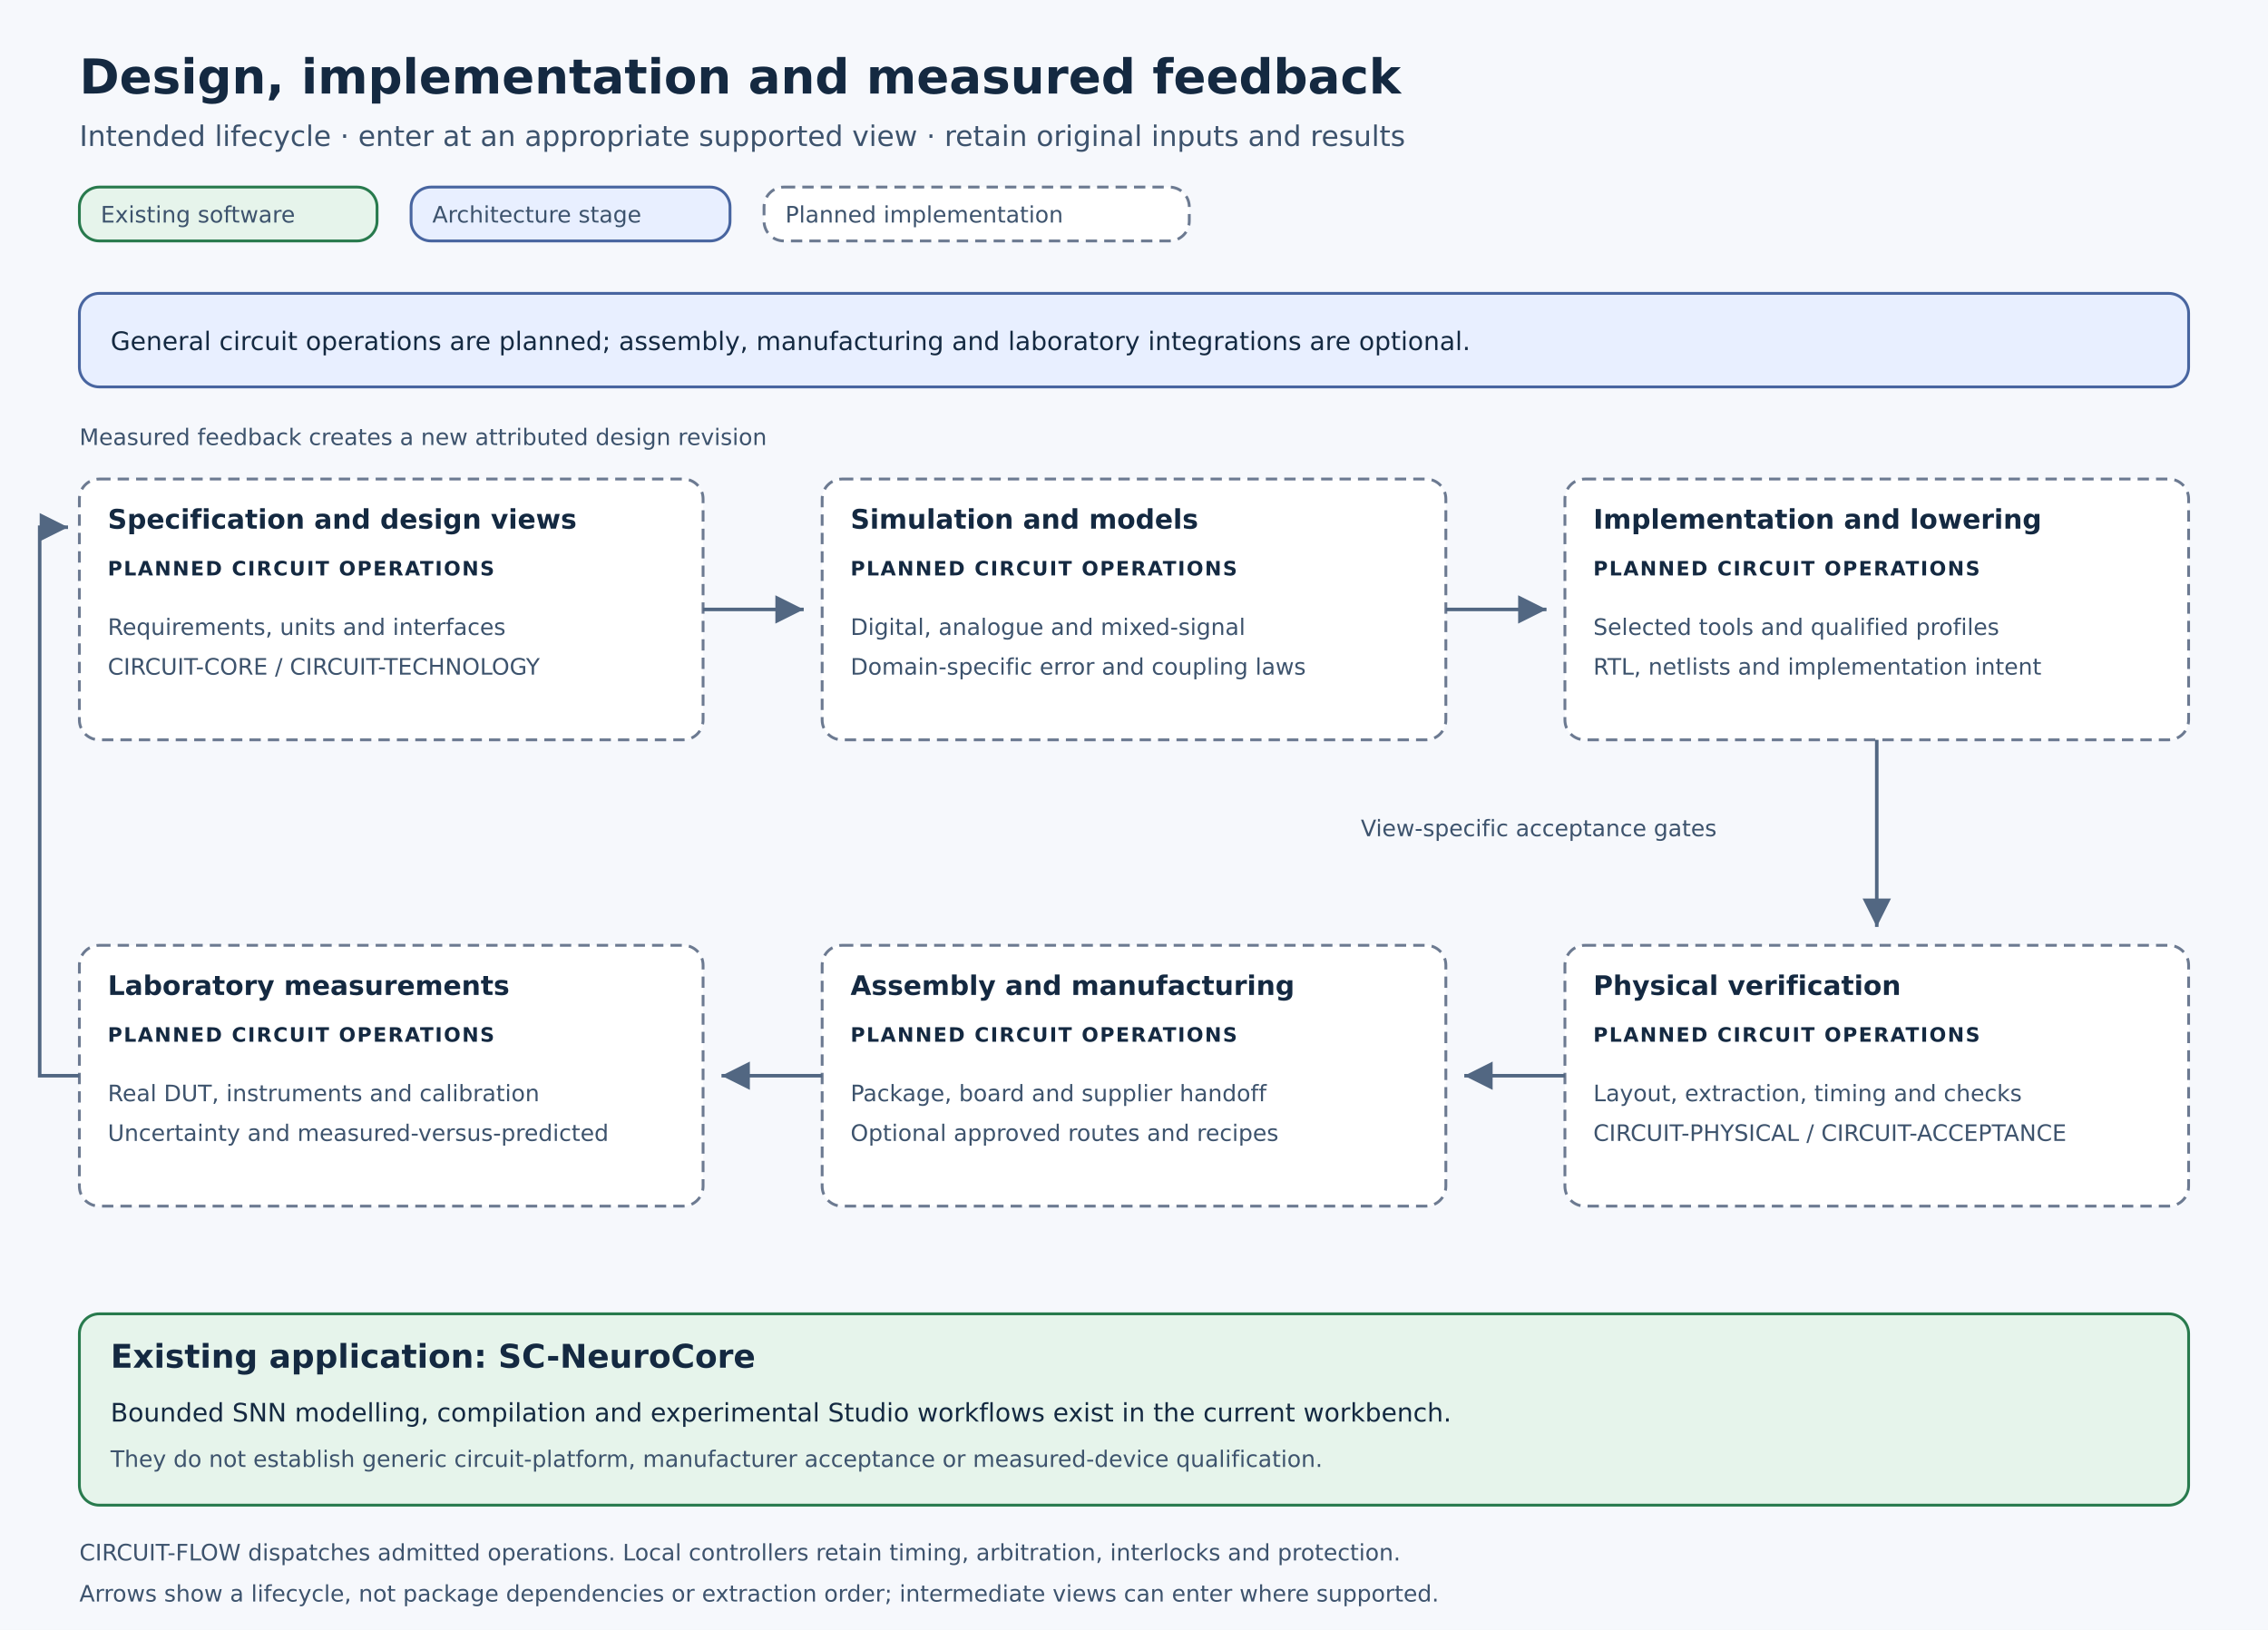
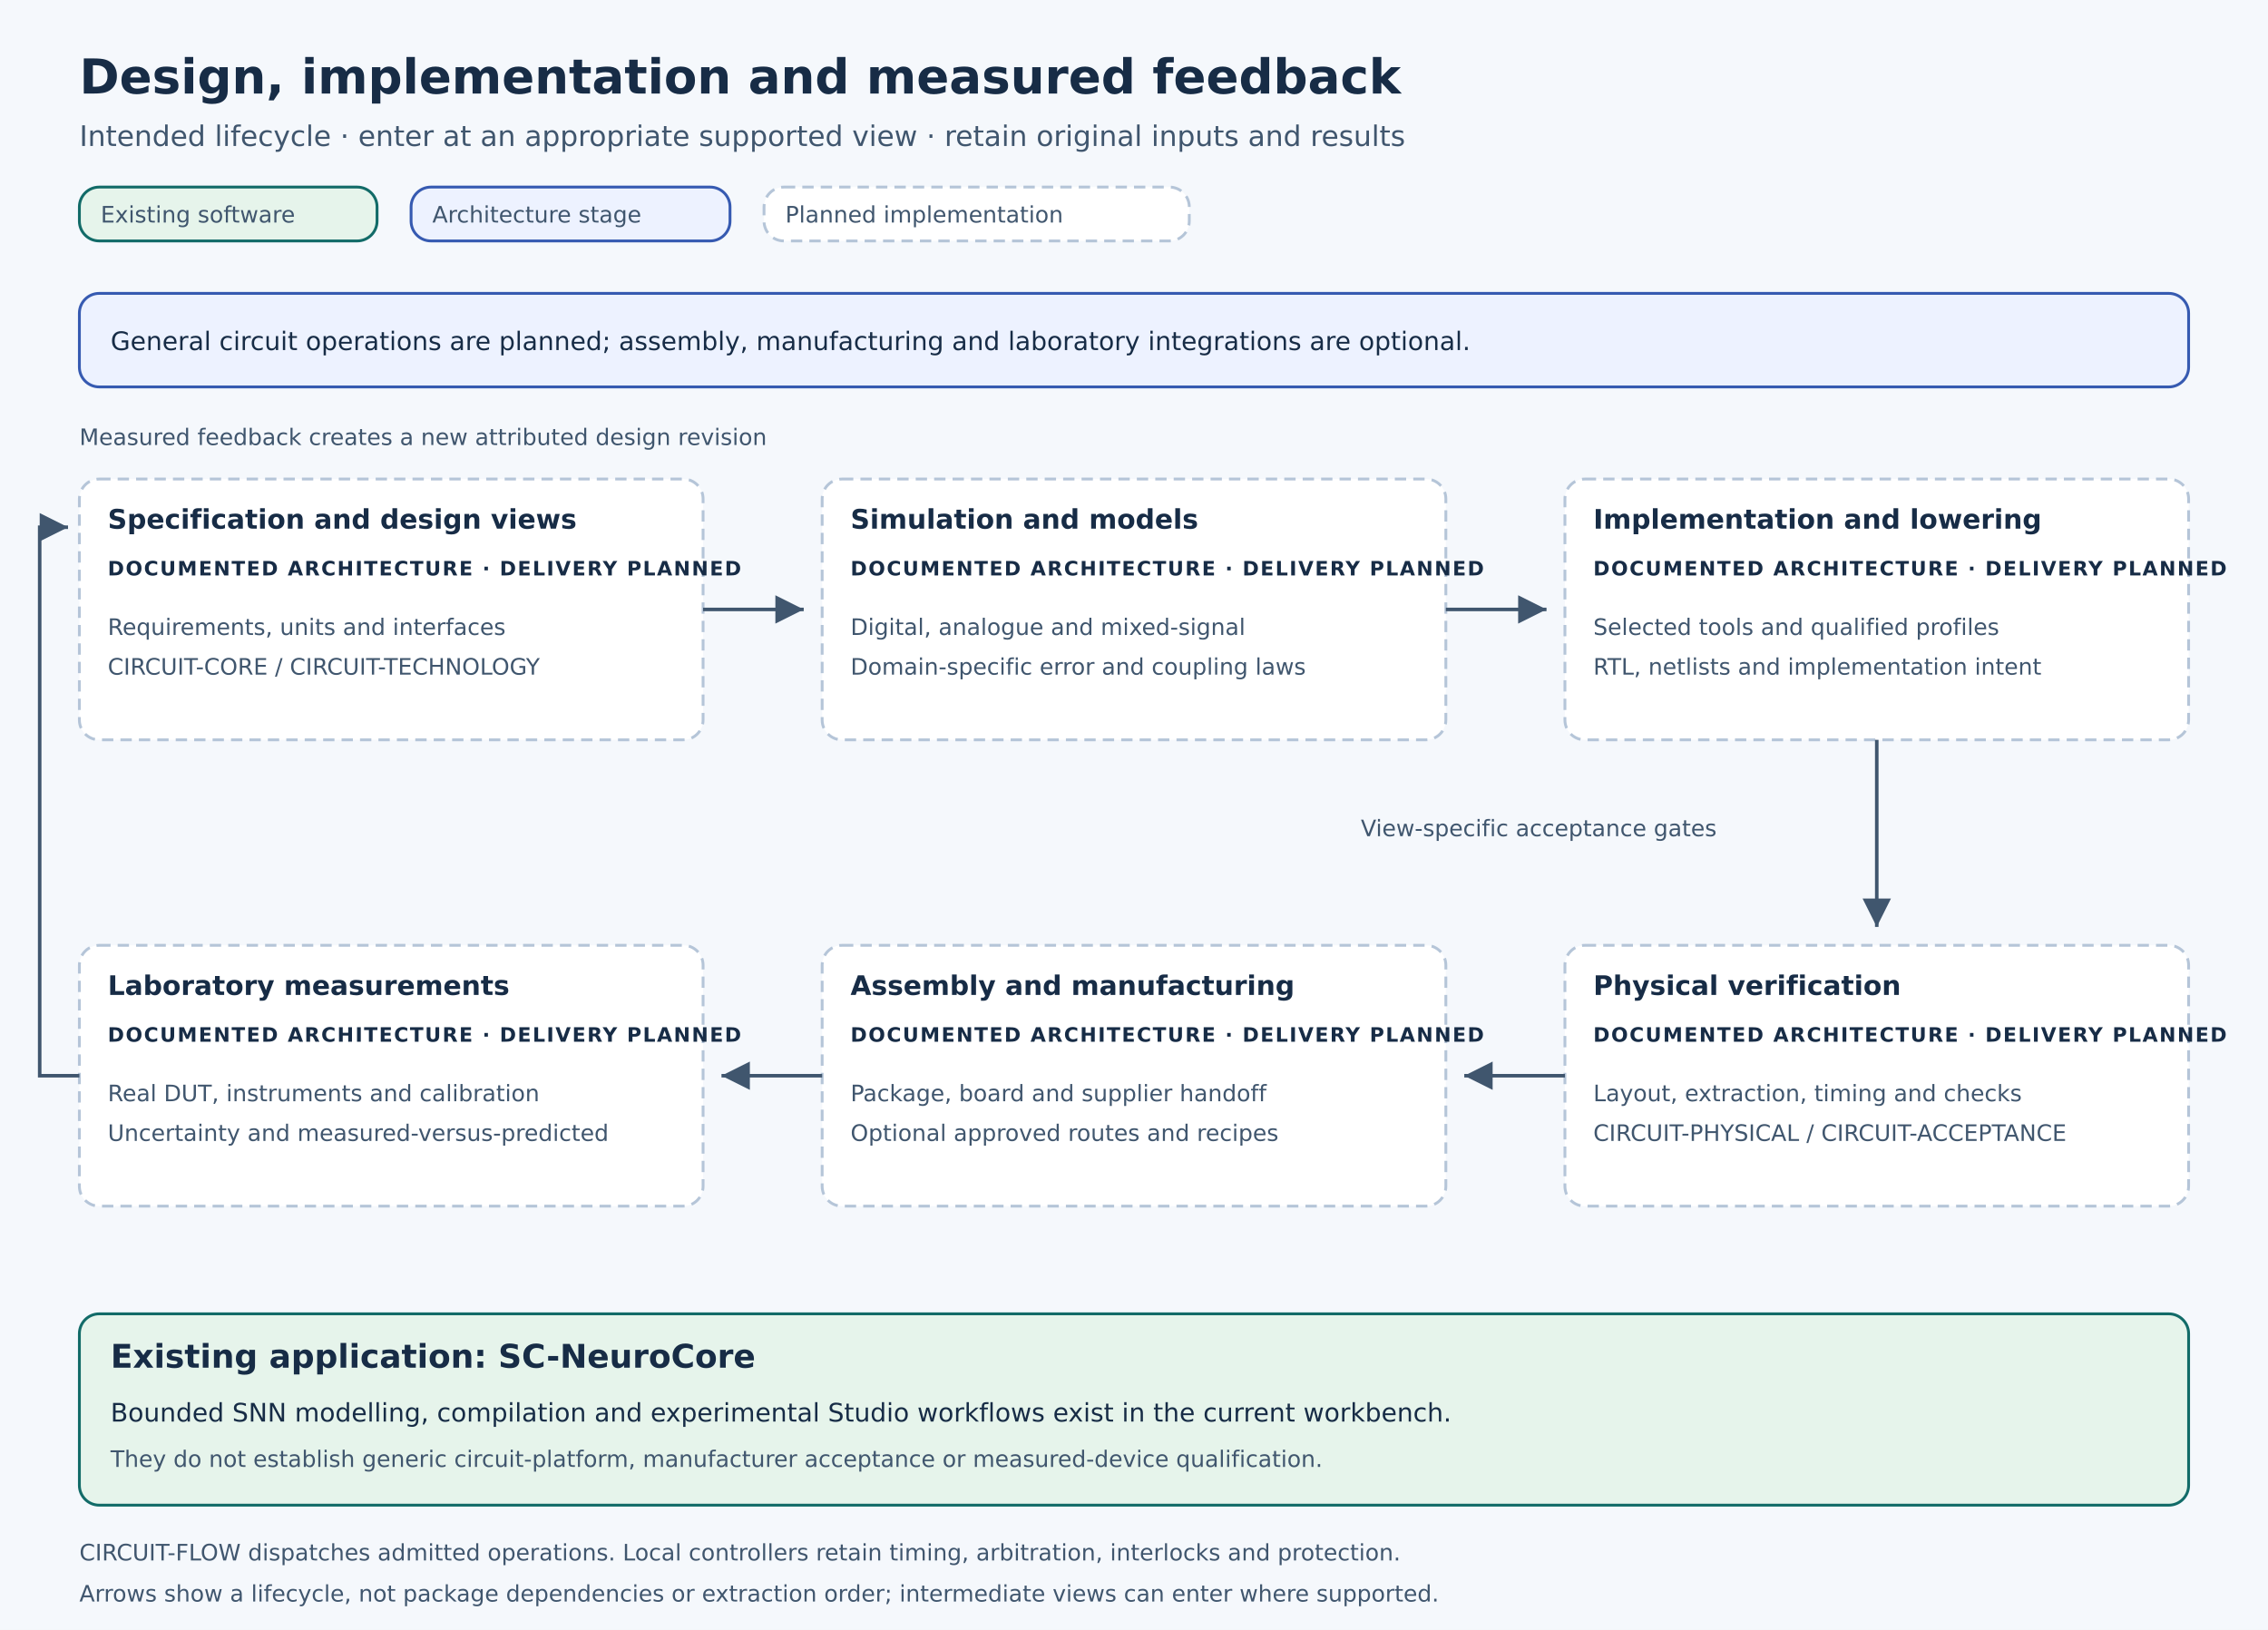
<svg xmlns="http://www.w3.org/2000/svg" width="1600" height="1150" viewBox="0 0 1600 1150" role="img" aria-labelledby="title desc">
  <defs>
    <marker id="arrow" markerWidth="10" markerHeight="10" refX="8" refY="4" orient="auto">
-       <path d="M0 0L8 4L0 8Z" fill="#526782" />
+       <path d="M0 0L8 4L0 8Z" fill="#40566e" />
    </marker>
  </defs>
-   <style>text{font-family:DejaVu Sans,Arial,sans-serif;fill:#142941}.title{font-size:34px;font-weight:700}.sub{font-size:20px;fill:#3d536d}.heading{font-size:23px;font-weight:700}.name{font-size:19px;font-weight:700}.body{font-size:18px}.small{font-size:16px;fill:#3d536d}.tag{font-size:14px;font-weight:700;letter-spacing:1px}.exists{fill:#e6f4eb;stroke:#287a4d;stroke-width:2}.architecture{fill:#e8efff;stroke:#4865a0;stroke-width:2}.planned{fill:#fff;stroke:#6c7a91;stroke-width:2;stroke-dasharray:8 5}.note{fill:#edf1f7;stroke:#9aa8bc;stroke-width:1.5}.link{fill:none;stroke:#526782;stroke-width:2.5}</style>
-   <rect width="1600" height="1150" fill="#f6f8fc" />
+   <style>text{font-family:DejaVu Sans,Arial,sans-serif;fill:#172c46}.title{font-size:34px;font-weight:700}.sub{font-size:20px;fill:#40566e}.heading{font-size:23px;font-weight:700}.name{font-size:19px;font-weight:700}.body{font-size:18px}.small{font-size:16px;fill:#40566e}.tag{font-size:14px;font-weight:700;letter-spacing:1px}.exists{fill:#e6f4eb;stroke:#126b68;stroke-width:2}.architecture{fill:#edf2ff;stroke:#365ab1;stroke-width:2}.planned{fill:#fff;stroke:#b5c5d8;stroke-width:2;stroke-dasharray:8 5}.note{fill:#e9eef5;stroke:#b5c5d8;stroke-width:1.5}.link{fill:none;stroke:#40566e;stroke-width:2.5}</style>
+   <rect width="1600" height="1150" fill="#f5f8fc" />
  <text x="56" y="66" class="title">Design, implementation and measured feedback</text>
  <text x="56" y="103" class="sub">Intended lifecycle · enter at an appropriate supported view · retain original inputs and results</text>
  <rect x="56" y="132" width="210" height="38" rx="14" class="exists" />
  <text x="71" y="157" class="small">Existing software</text>
  <rect x="290" y="132" width="225" height="38" rx="14" class="architecture" />
  <text x="305" y="157" class="small">Architecture stage</text>
  <rect x="539" y="132" width="300" height="38" rx="14" class="planned" />
  <text x="554" y="157" class="small">Planned implementation</text>
  <rect x="56" y="207" width="1488" height="66" rx="14" class="architecture" />
  <text x="78" y="247" class="body">General circuit operations are planned; assembly, manufacturing and laboratory integrations are optional.</text>
  <text x="56" y="314" class="small">Measured feedback creates a new attributed design revision</text>
  <rect x="56" y="338" width="440" height="184" rx="14" class="planned" />
  <text x="76" y="373" class="name">Specification and design views</text>
-   <text x="76" y="406" class="tag">PLANNED CIRCUIT OPERATIONS</text>
+   <text x="76" y="406" class="tag">DOCUMENTED ARCHITECTURE · DELIVERY PLANNED</text>
  <text x="76" y="448" class="small">Requirements, units and interfaces</text>
  <text x="76" y="476" class="small">CIRCUIT-CORE / CIRCUIT-TECHNOLOGY</text>
  <rect x="580" y="338" width="440" height="184" rx="14" class="planned" />
  <text x="600" y="373" class="name">Simulation and models</text>
-   <text x="600" y="406" class="tag">PLANNED CIRCUIT OPERATIONS</text>
+   <text x="600" y="406" class="tag">DOCUMENTED ARCHITECTURE · DELIVERY PLANNED</text>
  <text x="600" y="448" class="small">Digital, analogue and mixed-signal</text>
  <text x="600" y="476" class="small">Domain-specific error and coupling laws</text>
  <rect x="1104" y="338" width="440" height="184" rx="14" class="planned" />
  <text x="1124" y="373" class="name">Implementation and lowering</text>
-   <text x="1124" y="406" class="tag">PLANNED CIRCUIT OPERATIONS</text>
+   <text x="1124" y="406" class="tag">DOCUMENTED ARCHITECTURE · DELIVERY PLANNED</text>
  <text x="1124" y="448" class="small">Selected tools and qualified profiles</text>
  <text x="1124" y="476" class="small">RTL, netlists and implementation intent</text>
  <rect x="1104" y="667" width="440" height="184" rx="14" class="planned" />
  <text x="1124" y="702" class="name">Physical verification</text>
-   <text x="1124" y="735" class="tag">PLANNED CIRCUIT OPERATIONS</text>
+   <text x="1124" y="735" class="tag">DOCUMENTED ARCHITECTURE · DELIVERY PLANNED</text>
  <text x="1124" y="777" class="small">Layout, extraction, timing and checks</text>
  <text x="1124" y="805" class="small">CIRCUIT-PHYSICAL / CIRCUIT-ACCEPTANCE</text>
  <rect x="580" y="667" width="440" height="184" rx="14" class="planned" />
  <text x="600" y="702" class="name">Assembly and manufacturing</text>
-   <text x="600" y="735" class="tag">PLANNED CIRCUIT OPERATIONS</text>
+   <text x="600" y="735" class="tag">DOCUMENTED ARCHITECTURE · DELIVERY PLANNED</text>
  <text x="600" y="777" class="small">Package, board and supplier handoff</text>
  <text x="600" y="805" class="small">Optional approved routes and recipes</text>
  <rect x="56" y="667" width="440" height="184" rx="14" class="planned" />
  <text x="76" y="702" class="name">Laboratory measurements</text>
-   <text x="76" y="735" class="tag">PLANNED CIRCUIT OPERATIONS</text>
+   <text x="76" y="735" class="tag">DOCUMENTED ARCHITECTURE · DELIVERY PLANNED</text>
  <text x="76" y="777" class="small">Real DUT, instruments and calibration</text>
  <text x="76" y="805" class="small">Uncertainty and measured-versus-predicted</text>
  <path d="M496 430 H567" class="link" marker-end="url(#arrow)" />
  <path d="M1020 430 H1091" class="link" marker-end="url(#arrow)" />
  <path d="M1324 522 V654" class="link" marker-end="url(#arrow)" />
  <path d="M1104 759 H1033" class="link" marker-end="url(#arrow)" />
  <path d="M580 759 H509" class="link" marker-end="url(#arrow)" />
  <path d="M56 759 H28 V372 H48" class="link" marker-end="url(#arrow)" />
  <text x="960" y="590" class="small">View-specific acceptance gates</text>
  <rect x="56" y="927" width="1488" height="135" rx="14" class="exists" />
  <text x="78" y="965" class="heading">Existing application: SC-NeuroCore</text>
  <text x="78" y="1003" class="body">Bounded SNN modelling, compilation and experimental Studio workflows exist in the current workbench.</text>
  <text x="78" y="1035" class="small">They do not establish generic circuit-platform, manufacturer acceptance or measured-device qualification.</text>
  <text x="56" y="1101" class="small">CIRCUIT-FLOW dispatches admitted operations. Local controllers retain timing, arbitration, interlocks and protection.</text>
  <text x="56" y="1130" class="small">Arrows show a lifecycle, not package dependencies or extraction order; intermediate views can enter where supported.</text>
</svg>
